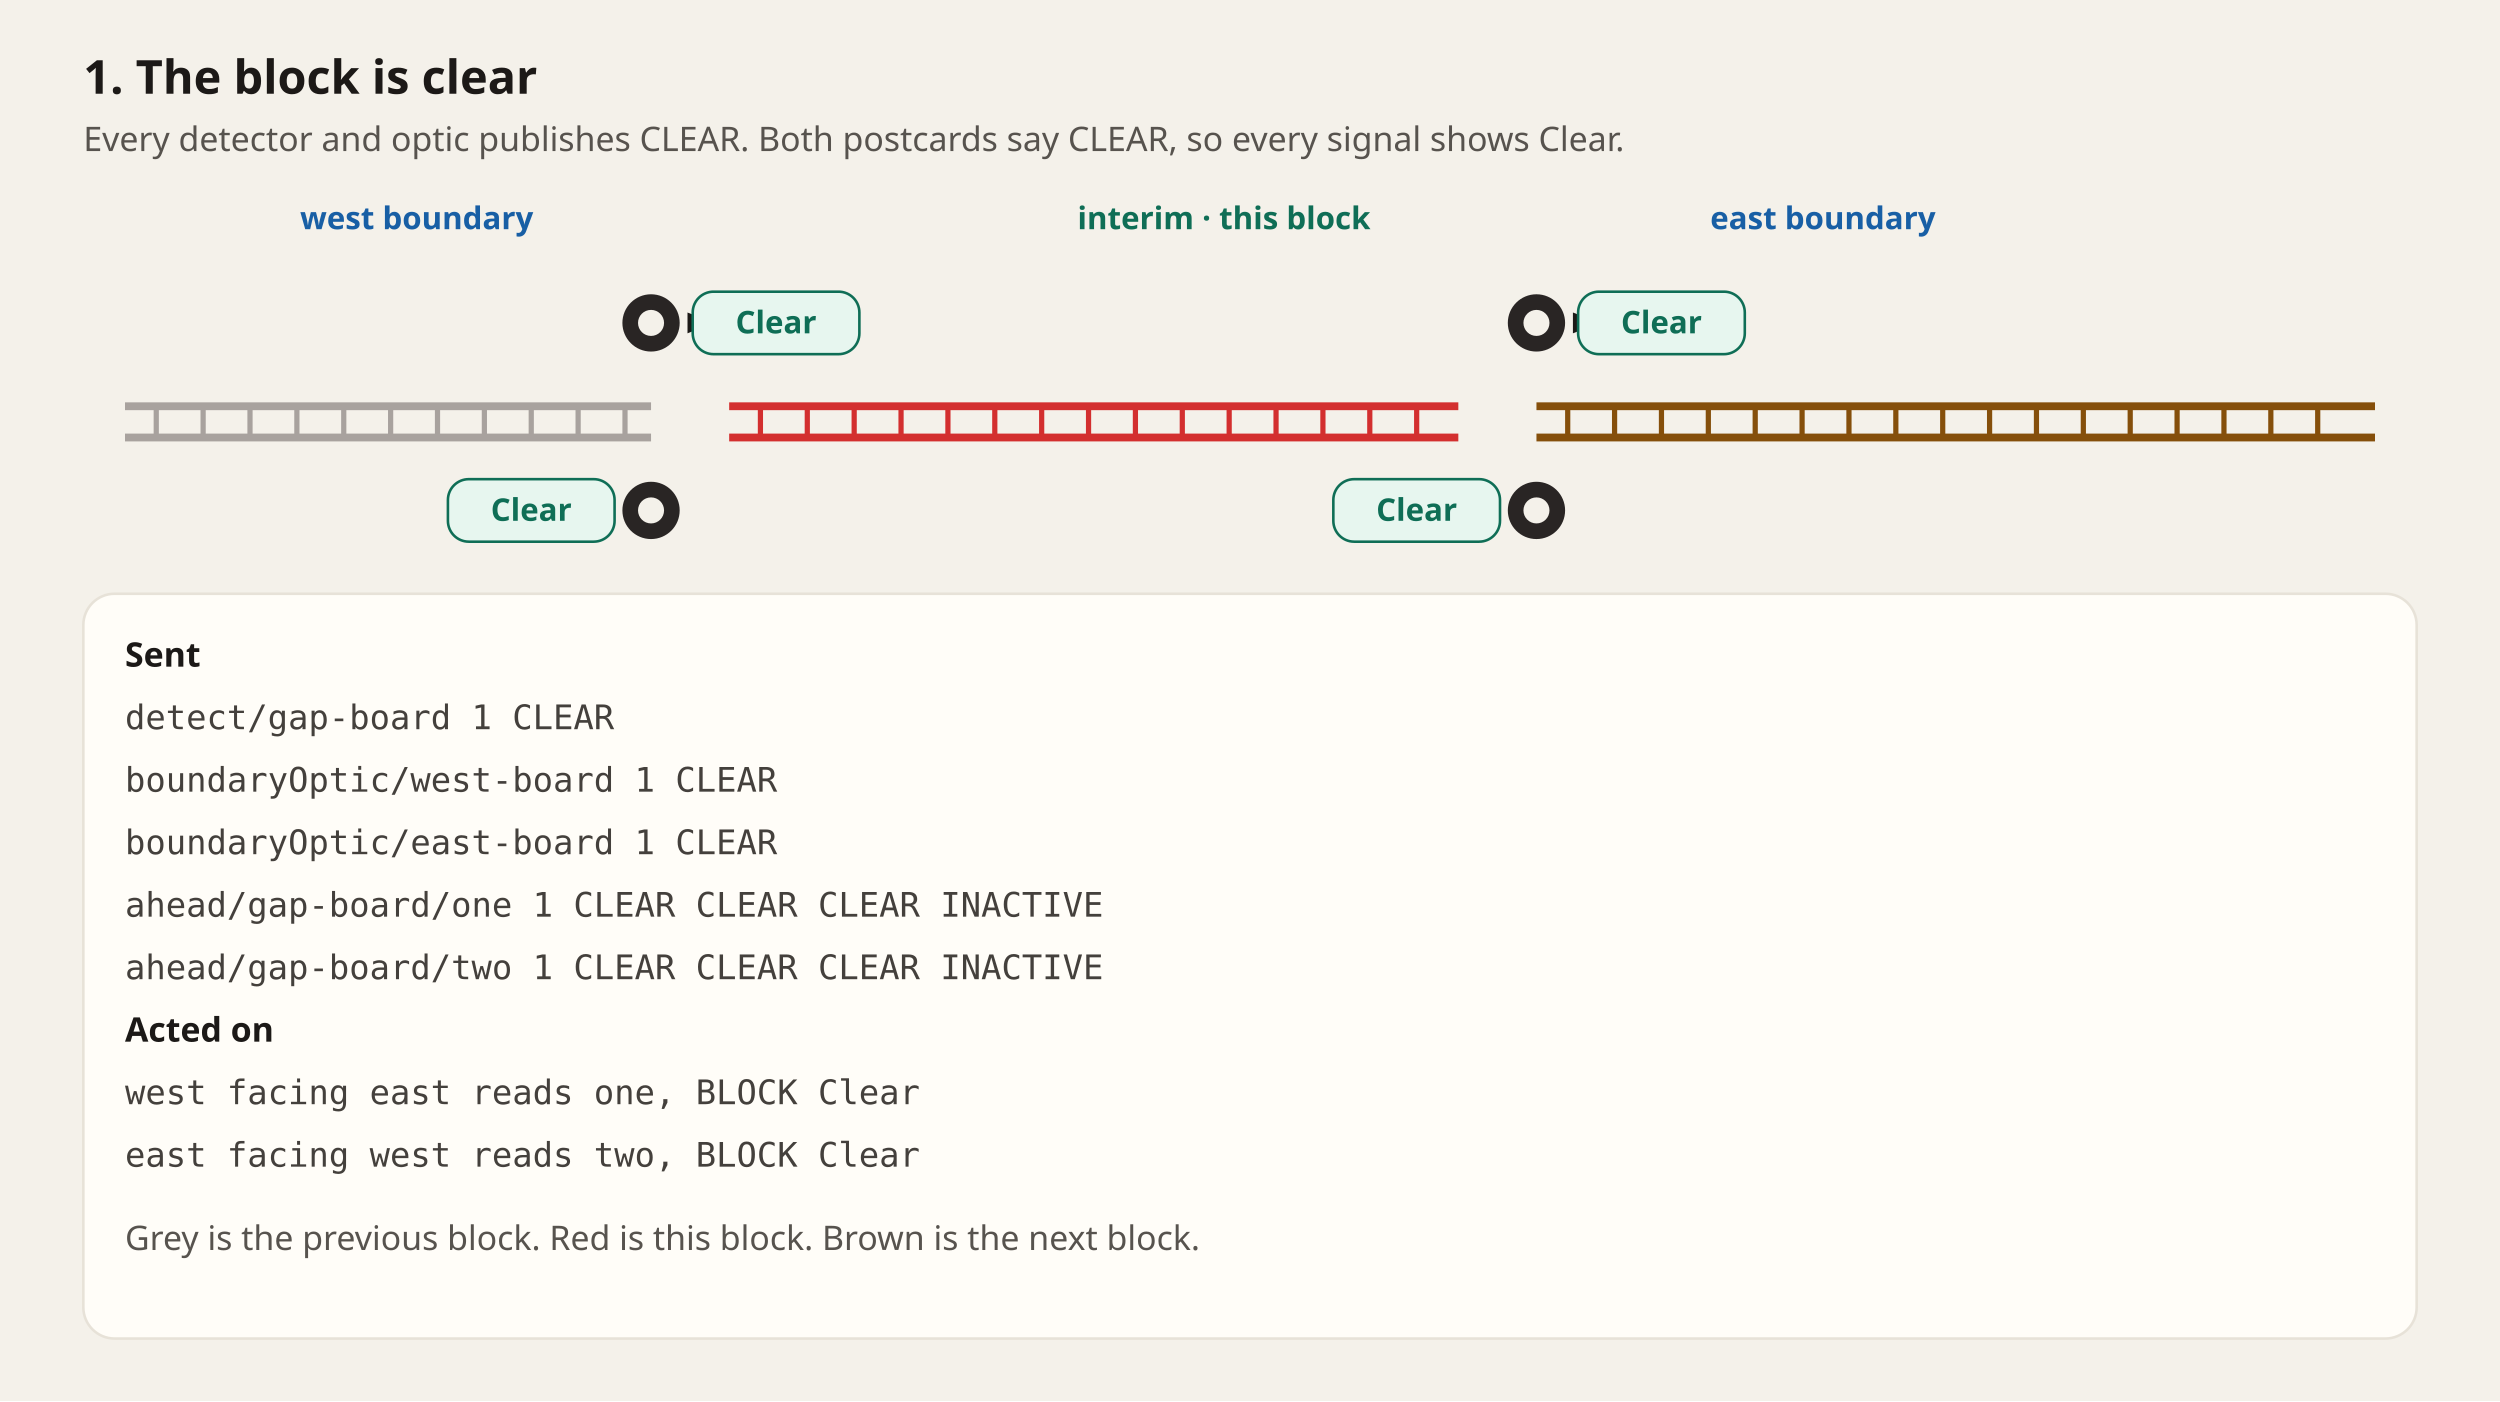
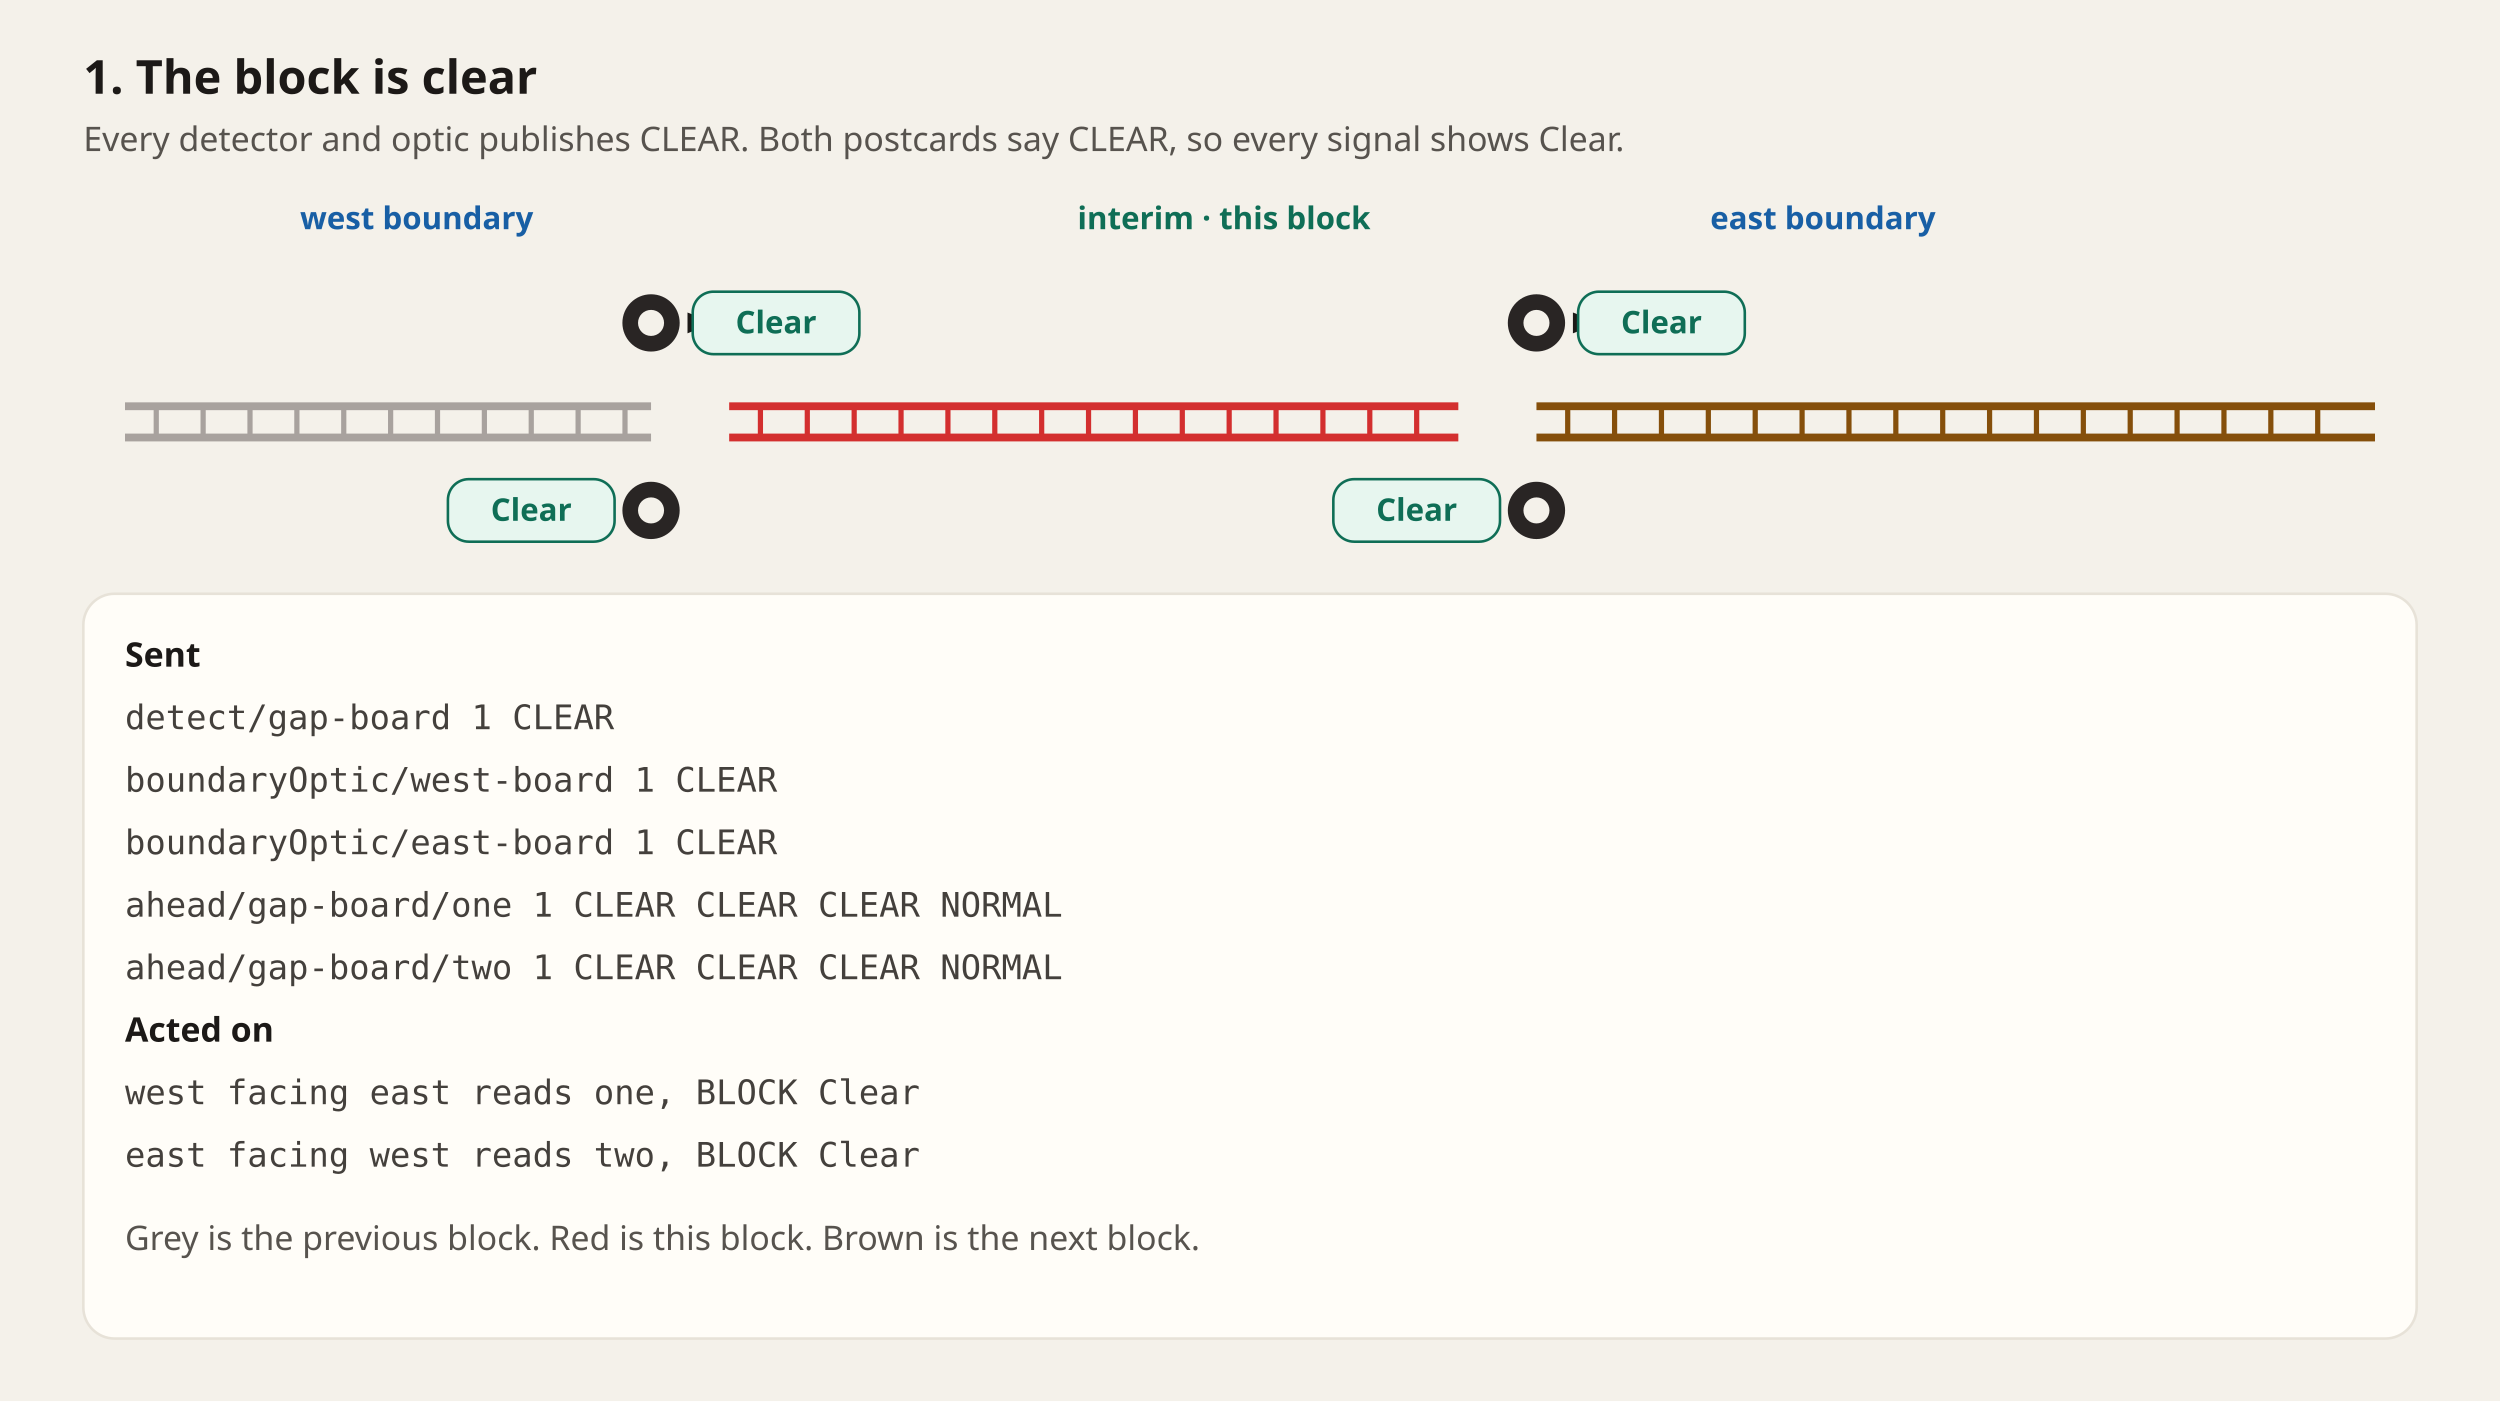
<svg xmlns="http://www.w3.org/2000/svg" width="960" height="538" viewBox="0 0 960 538" role="img" aria-labelledby="title desc">
  <rect width="960" height="538" fill="#f4f1ea" />
  <g font-family="ui-sans-serif, system-ui, sans-serif" fill="#1c1917">
    <text x="32" y="36" font-size="18" font-weight="600">1. The block is clear</text>
    <text x="32" y="58" fill="#57534e" font-size="13">Every detector and optic publishes CLEAR. Both postcards say CLEAR, so every signal shows Clear.</text>
    <text x="160" y="88" text-anchor="middle" fill="#185fa5" font-size="12" font-weight="600">west boundary</text>
    <text x="470" y="88" text-anchor="middle" fill="#0f6e56" font-size="12" font-weight="600">interim · this block</text>
    <text x="700" y="88" text-anchor="middle" fill="#185fa5" font-size="12" font-weight="600">east boundary</text>
    <g stroke="#a8a29e" stroke-width="3" stroke-linecap="butt">
      <line x1="48" y1="156" x2="250" y2="156" />
      <line x1="48" y1="168" x2="250" y2="168" />
    </g>
    <g stroke="#a8a29e" stroke-width="2">
      <line x1="60" y1="156" x2="60" y2="168" />
      <line x1="78" y1="156" x2="78" y2="168" />
      <line x1="96" y1="156" x2="96" y2="168" />
      <line x1="114" y1="156" x2="114" y2="168" />
      <line x1="132" y1="156" x2="132" y2="168" />
      <line x1="150" y1="156" x2="150" y2="168" />
      <line x1="168" y1="156" x2="168" y2="168" />
      <line x1="186" y1="156" x2="186" y2="168" />
      <line x1="204" y1="156" x2="204" y2="168" />
      <line x1="222" y1="156" x2="222" y2="168" />
      <line x1="240" y1="156" x2="240" y2="168" />
    </g>
    <g stroke="#d32f2f" stroke-width="3" stroke-linecap="butt">
      <line x1="280" y1="156" x2="560" y2="156" />
      <line x1="280" y1="168" x2="560" y2="168" />
    </g>
    <g stroke="#d32f2f" stroke-width="2">
      <line x1="292" y1="156" x2="292" y2="168" />
      <line x1="310" y1="156" x2="310" y2="168" />
      <line x1="328" y1="156" x2="328" y2="168" />
      <line x1="346" y1="156" x2="346" y2="168" />
      <line x1="364" y1="156" x2="364" y2="168" />
      <line x1="382" y1="156" x2="382" y2="168" />
      <line x1="400" y1="156" x2="400" y2="168" />
      <line x1="418" y1="156" x2="418" y2="168" />
      <line x1="436" y1="156" x2="436" y2="168" />
      <line x1="454" y1="156" x2="454" y2="168" />
      <line x1="472" y1="156" x2="472" y2="168" />
      <line x1="490" y1="156" x2="490" y2="168" />
      <line x1="508" y1="156" x2="508" y2="168" />
      <line x1="526" y1="156" x2="526" y2="168" />
      <line x1="544" y1="156" x2="544" y2="168" />
    </g>
    <g stroke="#854f0b" stroke-width="3" stroke-linecap="butt">
      <line x1="590" y1="156" x2="912" y2="156" />
      <line x1="590" y1="168" x2="912" y2="168" />
    </g>
    <g stroke="#854f0b" stroke-width="2">
      <line x1="602" y1="156" x2="602" y2="168" />
      <line x1="620" y1="156" x2="620" y2="168" />
      <line x1="638" y1="156" x2="638" y2="168" />
      <line x1="656" y1="156" x2="656" y2="168" />
      <line x1="674" y1="156" x2="674" y2="168" />
      <line x1="692" y1="156" x2="692" y2="168" />
      <line x1="710" y1="156" x2="710" y2="168" />
      <line x1="728" y1="156" x2="728" y2="168" />
      <line x1="746" y1="156" x2="746" y2="168" />
      <line x1="764" y1="156" x2="764" y2="168" />
      <line x1="782" y1="156" x2="782" y2="168" />
      <line x1="800" y1="156" x2="800" y2="168" />
      <line x1="818" y1="156" x2="818" y2="168" />
      <line x1="836" y1="156" x2="836" y2="168" />
      <line x1="854" y1="156" x2="854" y2="168" />
      <line x1="872" y1="156" x2="872" y2="168" />
      <line x1="890" y1="156" x2="890" y2="168" />
    </g>
    <g transform="translate(250 124) scale(1 1)">
      <circle cx="0" cy="0" r="11" fill="#292524" />
      <circle cx="0" cy="0" r="5" fill="#f4f1ea" />
      <polygon points="14,-4 24,0 14,4" fill="#1c1917" />
    </g>
    <rect x="266" y="112" width="64" height="24" rx="8" fill="#e7f6ef" stroke="#0f6e56" />
    <text x="298.0" y="128" text-anchor="middle" fill="#0f6e56" font-size="12" font-weight="600">Clear</text>
    <g transform="translate(250 196) scale(-1 1)">
      <circle cx="0" cy="0" r="11" fill="#292524" />
      <circle cx="0" cy="0" r="5" fill="#f4f1ea" />
      <polygon points="14,-4 24,0 14,4" fill="#1c1917" />
    </g>
    <rect x="172" y="184" width="64" height="24" rx="8" fill="#e7f6ef" stroke="#0f6e56" />
    <text x="204.0" y="200" text-anchor="middle" fill="#0f6e56" font-size="12" font-weight="600">Clear</text>
    <g transform="translate(590 124) scale(1 1)">
      <circle cx="0" cy="0" r="11" fill="#292524" />
      <circle cx="0" cy="0" r="5" fill="#f4f1ea" />
      <polygon points="14,-4 24,0 14,4" fill="#1c1917" />
    </g>
    <rect x="606" y="112" width="64" height="24" rx="8" fill="#e7f6ef" stroke="#0f6e56" />
    <text x="638.0" y="128" text-anchor="middle" fill="#0f6e56" font-size="12" font-weight="600">Clear</text>
    <g transform="translate(590 196) scale(-1 1)">
      <circle cx="0" cy="0" r="11" fill="#292524" />
      <circle cx="0" cy="0" r="5" fill="#f4f1ea" />
      <polygon points="14,-4 24,0 14,4" fill="#1c1917" />
    </g>
    <rect x="512" y="184" width="64" height="24" rx="8" fill="#e7f6ef" stroke="#0f6e56" />
    <text x="544.0" y="200" text-anchor="middle" fill="#0f6e56" font-size="12" font-weight="600">Clear</text>
    <rect x="32" y="228" width="896" height="286" rx="12" fill="#fffdf8" stroke="#e7e2d8" />
    <text x="48" y="256" font-size="13" font-weight="600">Sent</text>
    <text x="48" y="280" fill="#44403c" font-family="ui-monospace, SFMono-Regular, Menlo, monospace" font-size="13">detect/gap-board                         1 CLEAR</text>
    <text x="48" y="304" fill="#44403c" font-family="ui-monospace, SFMono-Regular, Menlo, monospace" font-size="13">boundaryOptic/west-board                1 CLEAR</text>
    <text x="48" y="328" fill="#44403c" font-family="ui-monospace, SFMono-Regular, Menlo, monospace" font-size="13">boundaryOptic/east-board                1 CLEAR</text>
-     <text x="48" y="352" fill="#44403c" font-family="ui-monospace, SFMono-Regular, Menlo, monospace" font-size="13">ahead/gap-board/one                     1 CLEAR CLEAR CLEAR INACTIVE</text>
-     <text x="48" y="376" fill="#44403c" font-family="ui-monospace, SFMono-Regular, Menlo, monospace" font-size="13">ahead/gap-board/two                     1 CLEAR CLEAR CLEAR INACTIVE</text>
+     <text x="48" y="352" fill="#44403c" font-family="ui-monospace, SFMono-Regular, Menlo, monospace" font-size="13">ahead/gap-board/one                     1 CLEAR CLEAR CLEAR NORMAL</text>
+     <text x="48" y="376" fill="#44403c" font-family="ui-monospace, SFMono-Regular, Menlo, monospace" font-size="13">ahead/gap-board/two                     1 CLEAR CLEAR CLEAR NORMAL</text>
    <text x="48" y="400" font-size="13" font-weight="600">Acted on</text>
    <text x="48" y="424" fill="#44403c" font-family="ui-monospace, SFMono-Regular, Menlo, monospace" font-size="13">west facing east reads one, BLOCK       Clear</text>
    <text x="48" y="448" fill="#44403c" font-family="ui-monospace, SFMono-Regular, Menlo, monospace" font-size="13">east facing west reads two, BLOCK       Clear</text>
    <text x="48" y="480" fill="#57534e" font-size="13">Grey is the previous block. Red is this block. Brown is the next block.</text>
  </g>
</svg>
